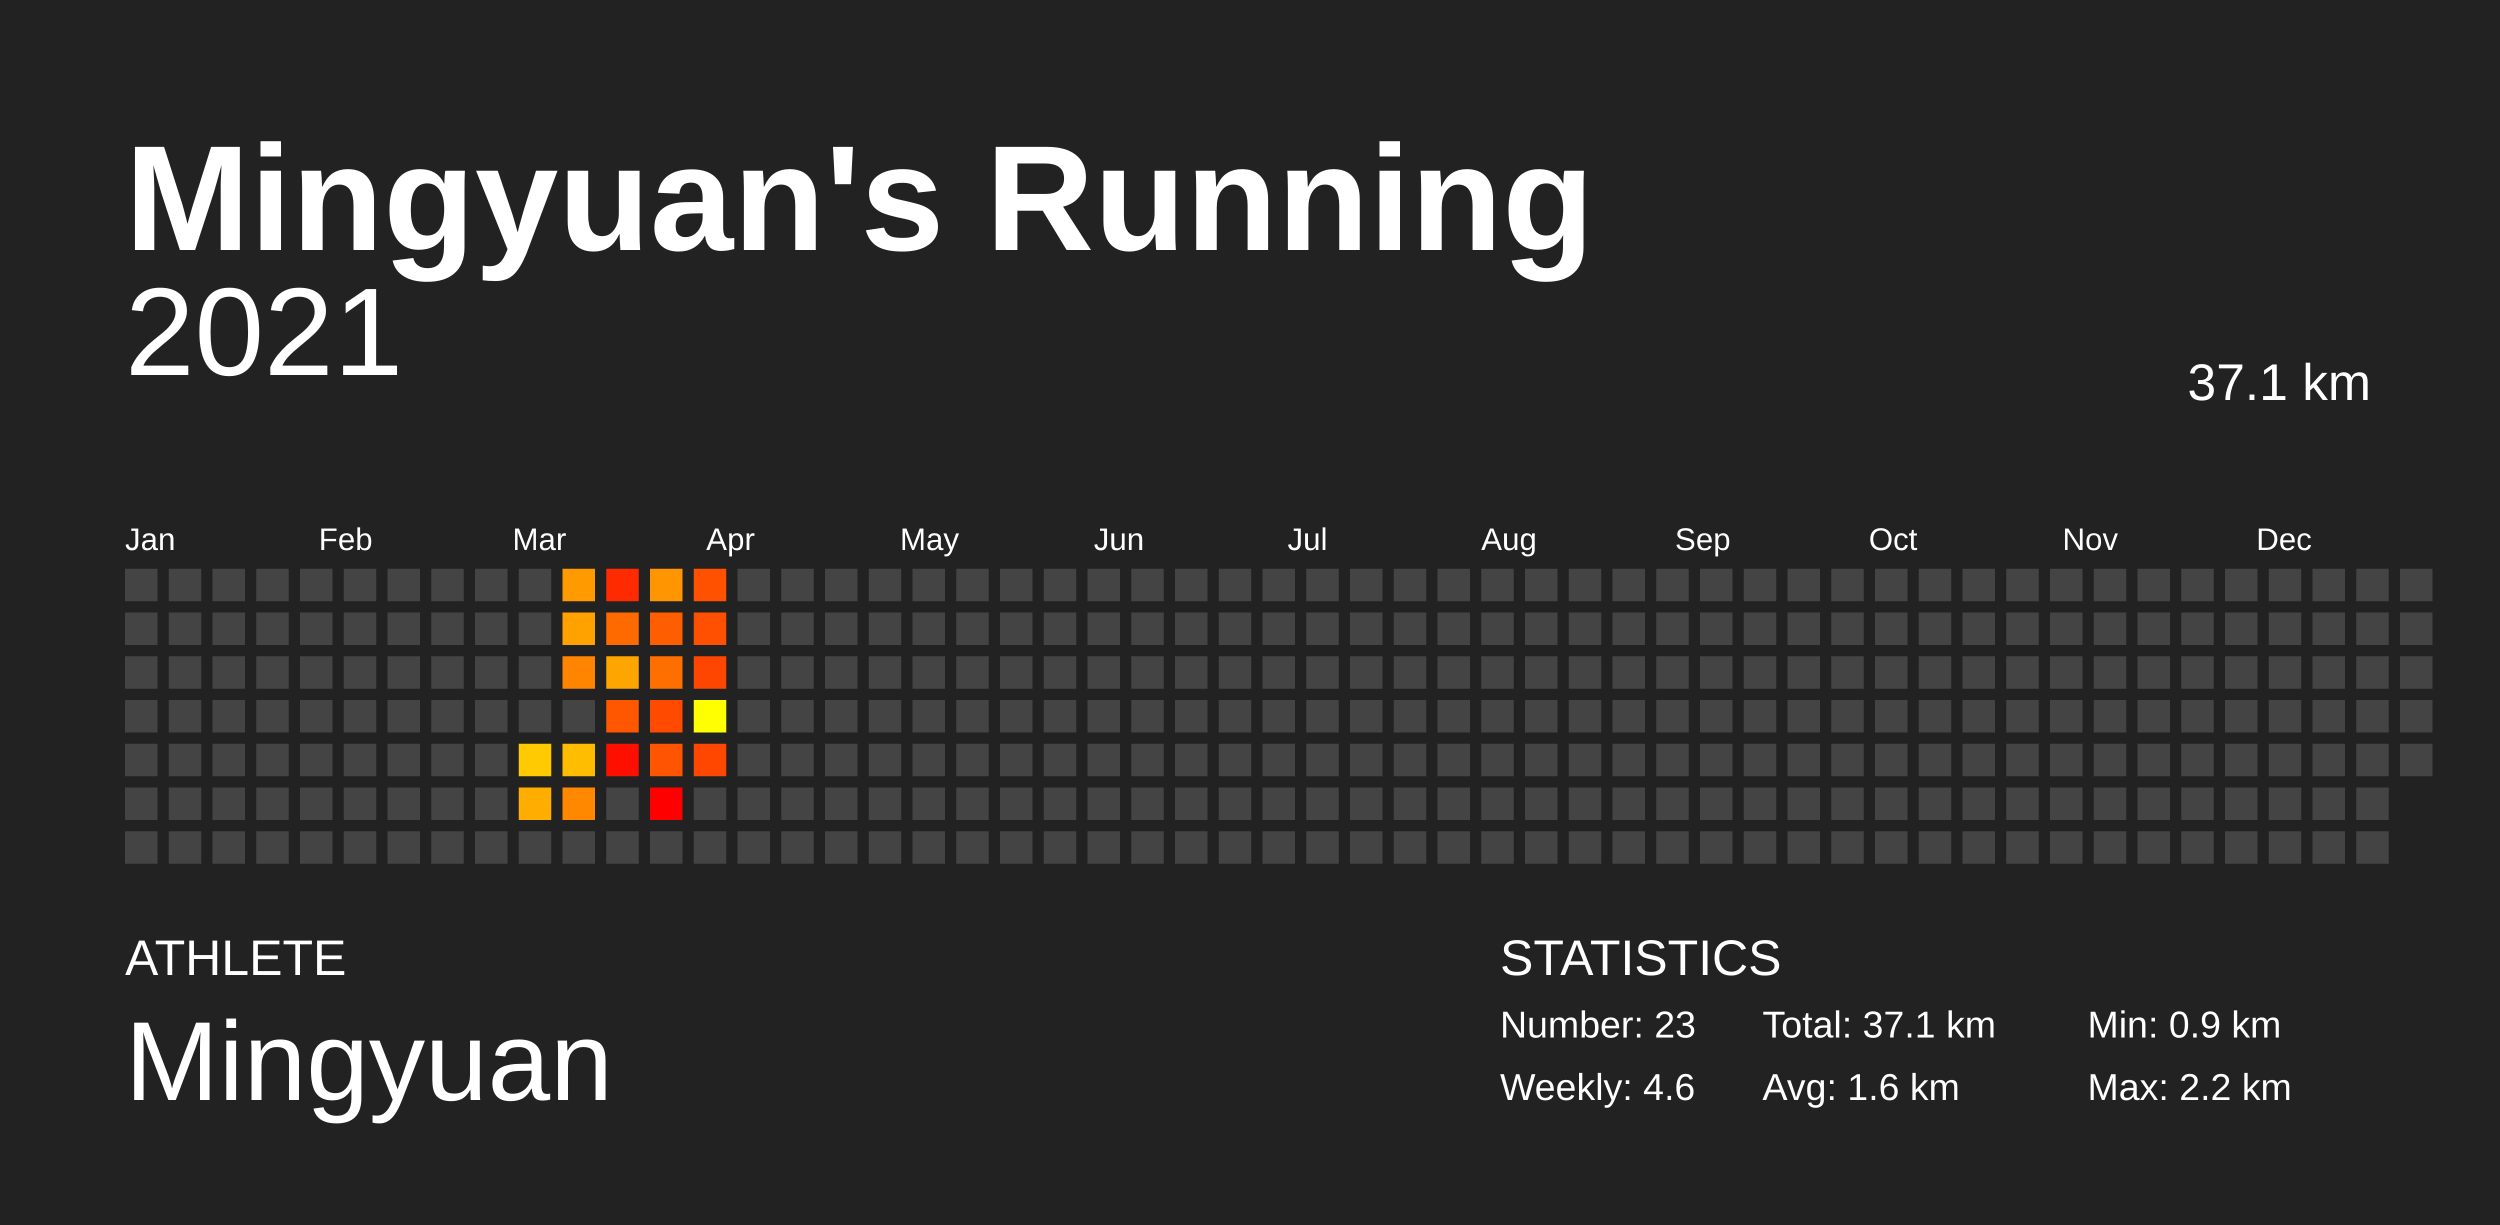
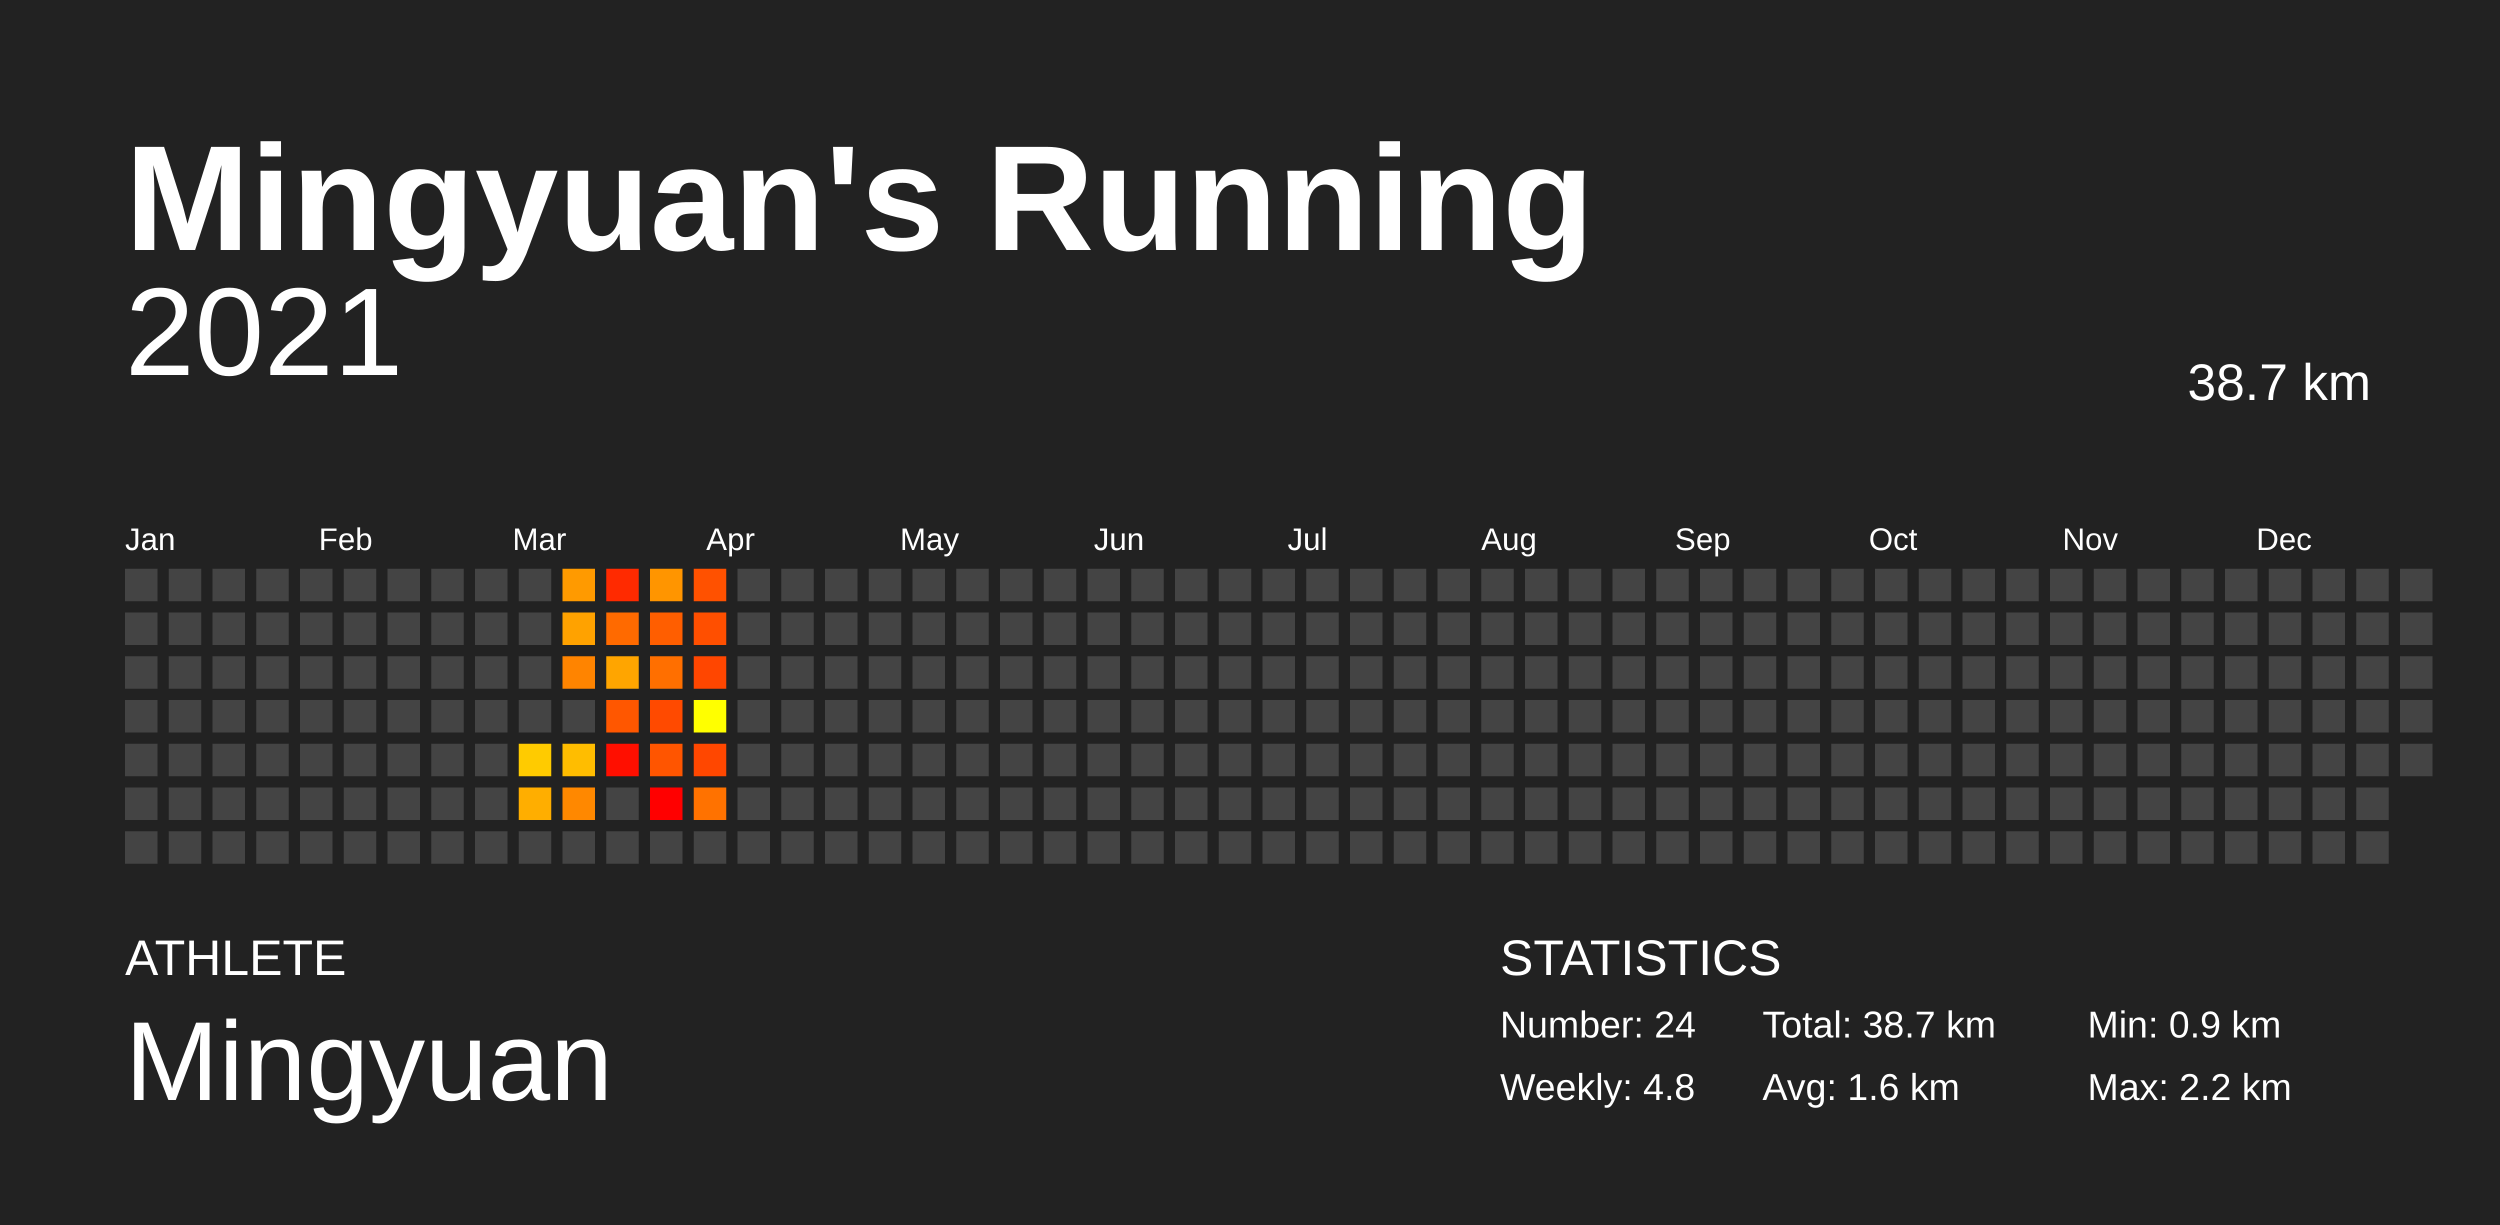
<svg xmlns="http://www.w3.org/2000/svg" baseProfile="full" height="98mm" version="1.1" viewBox="0,0,200,98" width="200mm">
  <defs />
  <rect fill="#222222" height="98" width="200" x="0" y="0" />
  <text fill="#FFFFFF" style="font-size:12px; font-family:Arial; font-weight:bold;" x="10" y="20">Mingyuan's Running</text>
  <text fill="#FFFFFF" style="font-size:4px; font-family:Arial" x="10" y="78">ATHLETE</text>
  <text fill="#FFFFFF" style="font-size:9px; font-family:Arial" x="10" y="88">Mingyuan</text>
  <text fill="#FFFFFF" style="font-size:4px; font-family:Arial" x="120" y="78">STATISTICS</text>
-   <text fill="#FFFFFF" style="font-size:3px; font-family:Arial" x="120" y="83">Number: 23</text>
-   <text fill="#FFFFFF" style="font-size:3px; font-family:Arial" x="120" y="88">Weekly: 4.6</text>
-   <text fill="#FFFFFF" style="font-size:3px; font-family:Arial" x="141" y="83">Total: 37.1 km</text>
+   <text fill="#FFFFFF" style="font-size:3px; font-family:Arial" x="120" y="83">Number: 24</text>
+   <text fill="#FFFFFF" style="font-size:3px; font-family:Arial" x="120" y="88">Weekly: 4.8</text>
+   <text fill="#FFFFFF" style="font-size:3px; font-family:Arial" x="141" y="83">Total: 38.7 km</text>
  <text fill="#FFFFFF" style="font-size:3px; font-family:Arial" x="141" y="88">Avg: 1.6 km</text>
  <text fill="#FFFFFF" style="font-size:3px; font-family:Arial" x="167" y="83">Min: 0.9 km</text>
  <text fill="#FFFFFF" style="font-size:3px; font-family:Arial" x="167" y="88">Max: 2.2 km</text>
  <text alignment-baseline="hanging" fill="#FFFFFF" style="font-size:10.0px; font-family:Arial;" x="10" y="30">2021</text>
-   <text alignment-baseline="hanging" fill="#FFFFFF" style="font-size:4.125px; font-family:Arial;" x="175" y="32">37.1 km</text>
+   <text alignment-baseline="hanging" fill="#FFFFFF" style="font-size:4.125px; font-family:Arial;" x="175" y="32">38.7 km</text>
  <text fill="#FFFFFF" style="font-size:2.5px; font-family:Arial" x="10.0" y="44">Jan</text>
  <text fill="#FFFFFF" style="font-size:2.5px; font-family:Arial" x="25.5" y="44">Feb</text>
  <text fill="#FFFFFF" style="font-size:2.5px; font-family:Arial" x="41.0" y="44">Mar</text>
  <text fill="#FFFFFF" style="font-size:2.5px; font-family:Arial" x="56.5" y="44">Apr</text>
  <text fill="#FFFFFF" style="font-size:2.5px; font-family:Arial" x="72.0" y="44">May</text>
  <text fill="#FFFFFF" style="font-size:2.5px; font-family:Arial" x="87.5" y="44">Jun</text>
  <text fill="#FFFFFF" style="font-size:2.5px; font-family:Arial" x="103.0" y="44">Jul</text>
  <text fill="#FFFFFF" style="font-size:2.5px; font-family:Arial" x="118.5" y="44">Aug</text>
  <text fill="#FFFFFF" style="font-size:2.5px; font-family:Arial" x="134.0" y="44">Sep</text>
  <text fill="#FFFFFF" style="font-size:2.5px; font-family:Arial" x="149.5" y="44">Oct</text>
  <text fill="#FFFFFF" style="font-size:2.5px; font-family:Arial" x="165.0" y="44">Nov</text>
  <text fill="#FFFFFF" style="font-size:2.5px; font-family:Arial" x="180.5" y="44">Dec</text>
  <rect fill="#444444" height="2.6" width="2.6" x="10.0" y="45.5" />
  <rect fill="#444444" height="2.6" width="2.6" x="10.0" y="49.0" />
  <rect fill="#444444" height="2.6" width="2.6" x="10.0" y="52.5" />
  <rect fill="#444444" height="2.6" width="2.6" x="10.0" y="56.0" />
  <rect fill="#444444" height="2.6" width="2.6" x="10.0" y="59.5" />
  <rect fill="#444444" height="2.6" width="2.6" x="10.0" y="63.0" />
  <rect fill="#444444" height="2.6" width="2.6" x="10.0" y="66.5" />
  <rect fill="#444444" height="2.6" width="2.6" x="13.5" y="45.5" />
  <rect fill="#444444" height="2.6" width="2.6" x="13.5" y="49.0" />
  <rect fill="#444444" height="2.6" width="2.6" x="13.5" y="52.5" />
  <rect fill="#444444" height="2.6" width="2.6" x="13.5" y="56.0" />
  <rect fill="#444444" height="2.6" width="2.6" x="13.5" y="59.5" />
  <rect fill="#444444" height="2.6" width="2.6" x="13.5" y="63.0" />
  <rect fill="#444444" height="2.6" width="2.6" x="13.5" y="66.5" />
  <rect fill="#444444" height="2.6" width="2.6" x="17.0" y="45.5" />
  <rect fill="#444444" height="2.6" width="2.6" x="17.0" y="49.0" />
  <rect fill="#444444" height="2.6" width="2.6" x="17.0" y="52.5" />
  <rect fill="#444444" height="2.6" width="2.6" x="17.0" y="56.0" />
  <rect fill="#444444" height="2.6" width="2.6" x="17.0" y="59.5" />
  <rect fill="#444444" height="2.6" width="2.6" x="17.0" y="63.0" />
  <rect fill="#444444" height="2.6" width="2.6" x="17.0" y="66.5" />
  <rect fill="#444444" height="2.6" width="2.6" x="20.5" y="45.5" />
  <rect fill="#444444" height="2.6" width="2.6" x="20.5" y="49.0" />
  <rect fill="#444444" height="2.6" width="2.6" x="20.5" y="52.5" />
  <rect fill="#444444" height="2.6" width="2.6" x="20.5" y="56.0" />
  <rect fill="#444444" height="2.6" width="2.6" x="20.5" y="59.5" />
  <rect fill="#444444" height="2.6" width="2.6" x="20.5" y="63.0" />
  <rect fill="#444444" height="2.6" width="2.6" x="20.5" y="66.5" />
  <rect fill="#444444" height="2.6" width="2.6" x="24.0" y="45.5" />
  <rect fill="#444444" height="2.6" width="2.6" x="24.0" y="49.0" />
  <rect fill="#444444" height="2.6" width="2.6" x="24.0" y="52.5" />
  <rect fill="#444444" height="2.6" width="2.6" x="24.0" y="56.0" />
  <rect fill="#444444" height="2.6" width="2.6" x="24.0" y="59.5" />
  <rect fill="#444444" height="2.6" width="2.6" x="24.0" y="63.0" />
  <rect fill="#444444" height="2.6" width="2.6" x="24.0" y="66.5" />
  <rect fill="#444444" height="2.6" width="2.6" x="27.5" y="45.5" />
  <rect fill="#444444" height="2.6" width="2.6" x="27.5" y="49.0" />
  <rect fill="#444444" height="2.6" width="2.6" x="27.5" y="52.5" />
  <rect fill="#444444" height="2.6" width="2.6" x="27.5" y="56.0" />
  <rect fill="#444444" height="2.6" width="2.6" x="27.5" y="59.5" />
  <rect fill="#444444" height="2.6" width="2.6" x="27.5" y="63.0" />
  <rect fill="#444444" height="2.6" width="2.6" x="27.5" y="66.5" />
  <rect fill="#444444" height="2.6" width="2.6" x="31.0" y="45.5" />
  <rect fill="#444444" height="2.6" width="2.6" x="31.0" y="49.0" />
  <rect fill="#444444" height="2.6" width="2.6" x="31.0" y="52.5" />
  <rect fill="#444444" height="2.6" width="2.6" x="31.0" y="56.0" />
  <rect fill="#444444" height="2.6" width="2.6" x="31.0" y="59.5" />
  <rect fill="#444444" height="2.6" width="2.6" x="31.0" y="63.0" />
  <rect fill="#444444" height="2.6" width="2.6" x="31.0" y="66.5" />
  <rect fill="#444444" height="2.6" width="2.6" x="34.5" y="45.5" />
  <rect fill="#444444" height="2.6" width="2.6" x="34.5" y="49.0" />
  <rect fill="#444444" height="2.6" width="2.6" x="34.5" y="52.5" />
  <rect fill="#444444" height="2.6" width="2.6" x="34.5" y="56.0" />
  <rect fill="#444444" height="2.6" width="2.6" x="34.5" y="59.5" />
  <rect fill="#444444" height="2.6" width="2.6" x="34.5" y="63.0" />
  <rect fill="#444444" height="2.6" width="2.6" x="34.5" y="66.5" />
  <rect fill="#444444" height="2.6" width="2.6" x="38.0" y="45.5" />
  <rect fill="#444444" height="2.6" width="2.6" x="38.0" y="49.0" />
  <rect fill="#444444" height="2.6" width="2.6" x="38.0" y="52.5" />
  <rect fill="#444444" height="2.6" width="2.6" x="38.0" y="56.0" />
  <rect fill="#444444" height="2.6" width="2.6" x="38.0" y="59.5" />
  <rect fill="#444444" height="2.6" width="2.6" x="38.0" y="63.0" />
  <rect fill="#444444" height="2.6" width="2.6" x="38.0" y="66.5" />
  <rect fill="#444444" height="2.6" width="2.6" x="41.5" y="45.5" />
  <rect fill="#444444" height="2.6" width="2.6" x="41.5" y="49.0" />
  <rect fill="#444444" height="2.6" width="2.6" x="41.5" y="52.5" />
  <rect fill="#444444" height="2.6" width="2.6" x="41.5" y="56.0" />
  <rect fill="#ffcb00" height="2.6" width="2.6" x="41.5" y="59.5" />
  <rect fill="#ffae00" height="2.6" width="2.6" x="41.5" y="63.0" />
  <rect fill="#444444" height="2.6" width="2.6" x="41.5" y="66.5" />
  <rect fill="#ff9a00" height="2.6" width="2.6" x="45.0" y="45.5" />
  <rect fill="#ffa200" height="2.6" width="2.6" x="45.0" y="49.0" />
  <rect fill="#ff8400" height="2.6" width="2.6" x="45.0" y="52.5" />
  <rect fill="#444444" height="2.6" width="2.6" x="45.0" y="56.0" />
  <rect fill="#ffbd00" height="2.6" width="2.6" x="45.0" y="59.5" />
  <rect fill="#ff8800" height="2.6" width="2.6" x="45.0" y="63.0" />
  <rect fill="#444444" height="2.6" width="2.6" x="45.0" y="66.5" />
  <rect fill="#ff2a00" height="2.6" width="2.6" x="48.5" y="45.5" />
  <rect fill="#ff6a00" height="2.6" width="2.6" x="48.5" y="49.0" />
  <rect fill="#ffa500" height="2.6" width="2.6" x="48.5" y="52.5" />
  <rect fill="#ff5700" height="2.6" width="2.6" x="48.5" y="56.0" />
  <rect fill="#ff0f00" height="2.6" width="2.6" x="48.5" y="59.5" />
  <rect fill="#444444" height="2.6" width="2.6" x="48.5" y="63.0" />
  <rect fill="#444444" height="2.6" width="2.6" x="48.5" y="66.5" />
  <rect fill="#ff9500" height="2.6" width="2.6" x="52.0" y="45.5" />
  <rect fill="#ff5e00" height="2.6" width="2.6" x="52.0" y="49.0" />
  <rect fill="#ff6f00" height="2.6" width="2.6" x="52.0" y="52.5" />
  <rect fill="#ff4a00" height="2.6" width="2.6" x="52.0" y="56.0" />
  <rect fill="#ff5500" height="2.6" width="2.6" x="52.0" y="59.5" />
  <rect fill="#ff0000" height="2.6" width="2.6" x="52.0" y="63.0" />
  <rect fill="#444444" height="2.6" width="2.6" x="52.0" y="66.5" />
  <rect fill="#ff5100" height="2.6" width="2.6" x="55.5" y="45.5" />
  <rect fill="#ff4f00" height="2.6" width="2.6" x="55.5" y="49.0" />
  <rect fill="#ff4600" height="2.6" width="2.6" x="55.5" y="52.5" />
  <rect fill="#ffff00" height="2.6" width="2.6" x="55.5" y="56.0" />
  <rect fill="#ff4700" height="2.6" width="2.6" x="55.5" y="59.5" />
-   <rect fill="#444444" height="2.6" width="2.6" x="55.5" y="63.0" />
+   <rect fill="#ff7200" height="2.6" width="2.6" x="55.5" y="63.0" />
  <rect fill="#444444" height="2.6" width="2.6" x="55.5" y="66.5" />
  <rect fill="#444444" height="2.6" width="2.6" x="59.0" y="45.5" />
  <rect fill="#444444" height="2.6" width="2.6" x="59.0" y="49.0" />
  <rect fill="#444444" height="2.6" width="2.6" x="59.0" y="52.5" />
  <rect fill="#444444" height="2.6" width="2.6" x="59.0" y="56.0" />
  <rect fill="#444444" height="2.6" width="2.6" x="59.0" y="59.5" />
  <rect fill="#444444" height="2.6" width="2.6" x="59.0" y="63.0" />
  <rect fill="#444444" height="2.6" width="2.6" x="59.0" y="66.5" />
  <rect fill="#444444" height="2.6" width="2.6" x="62.5" y="45.5" />
  <rect fill="#444444" height="2.6" width="2.6" x="62.5" y="49.0" />
  <rect fill="#444444" height="2.6" width="2.6" x="62.5" y="52.5" />
  <rect fill="#444444" height="2.6" width="2.6" x="62.5" y="56.0" />
  <rect fill="#444444" height="2.6" width="2.6" x="62.5" y="59.5" />
  <rect fill="#444444" height="2.6" width="2.6" x="62.5" y="63.0" />
  <rect fill="#444444" height="2.6" width="2.6" x="62.5" y="66.5" />
  <rect fill="#444444" height="2.6" width="2.6" x="66.0" y="45.5" />
  <rect fill="#444444" height="2.6" width="2.6" x="66.0" y="49.0" />
  <rect fill="#444444" height="2.6" width="2.6" x="66.0" y="52.5" />
  <rect fill="#444444" height="2.6" width="2.6" x="66.0" y="56.0" />
  <rect fill="#444444" height="2.6" width="2.6" x="66.0" y="59.5" />
  <rect fill="#444444" height="2.6" width="2.6" x="66.0" y="63.0" />
  <rect fill="#444444" height="2.6" width="2.6" x="66.0" y="66.5" />
  <rect fill="#444444" height="2.6" width="2.6" x="69.5" y="45.5" />
  <rect fill="#444444" height="2.6" width="2.6" x="69.5" y="49.0" />
  <rect fill="#444444" height="2.6" width="2.6" x="69.5" y="52.5" />
  <rect fill="#444444" height="2.6" width="2.6" x="69.5" y="56.0" />
  <rect fill="#444444" height="2.6" width="2.6" x="69.5" y="59.5" />
  <rect fill="#444444" height="2.6" width="2.6" x="69.5" y="63.0" />
  <rect fill="#444444" height="2.6" width="2.6" x="69.5" y="66.5" />
  <rect fill="#444444" height="2.6" width="2.6" x="73.0" y="45.5" />
  <rect fill="#444444" height="2.6" width="2.6" x="73.0" y="49.0" />
  <rect fill="#444444" height="2.6" width="2.6" x="73.0" y="52.5" />
  <rect fill="#444444" height="2.6" width="2.6" x="73.0" y="56.0" />
  <rect fill="#444444" height="2.6" width="2.6" x="73.0" y="59.5" />
  <rect fill="#444444" height="2.6" width="2.6" x="73.0" y="63.0" />
  <rect fill="#444444" height="2.6" width="2.6" x="73.0" y="66.5" />
  <rect fill="#444444" height="2.6" width="2.6" x="76.5" y="45.5" />
  <rect fill="#444444" height="2.6" width="2.6" x="76.5" y="49.0" />
  <rect fill="#444444" height="2.6" width="2.6" x="76.5" y="52.5" />
  <rect fill="#444444" height="2.6" width="2.6" x="76.5" y="56.0" />
  <rect fill="#444444" height="2.6" width="2.6" x="76.5" y="59.5" />
  <rect fill="#444444" height="2.6" width="2.6" x="76.5" y="63.0" />
  <rect fill="#444444" height="2.6" width="2.6" x="76.5" y="66.5" />
  <rect fill="#444444" height="2.6" width="2.6" x="80.0" y="45.5" />
  <rect fill="#444444" height="2.6" width="2.6" x="80.0" y="49.0" />
  <rect fill="#444444" height="2.6" width="2.6" x="80.0" y="52.5" />
  <rect fill="#444444" height="2.6" width="2.6" x="80.0" y="56.0" />
  <rect fill="#444444" height="2.6" width="2.6" x="80.0" y="59.5" />
  <rect fill="#444444" height="2.6" width="2.6" x="80.0" y="63.0" />
  <rect fill="#444444" height="2.6" width="2.6" x="80.0" y="66.5" />
  <rect fill="#444444" height="2.6" width="2.6" x="83.5" y="45.5" />
  <rect fill="#444444" height="2.6" width="2.6" x="83.5" y="49.0" />
  <rect fill="#444444" height="2.6" width="2.6" x="83.5" y="52.5" />
  <rect fill="#444444" height="2.6" width="2.6" x="83.5" y="56.0" />
  <rect fill="#444444" height="2.6" width="2.6" x="83.5" y="59.5" />
  <rect fill="#444444" height="2.6" width="2.6" x="83.5" y="63.0" />
  <rect fill="#444444" height="2.6" width="2.6" x="83.5" y="66.5" />
  <rect fill="#444444" height="2.6" width="2.6" x="87.0" y="45.5" />
  <rect fill="#444444" height="2.6" width="2.6" x="87.0" y="49.0" />
  <rect fill="#444444" height="2.6" width="2.6" x="87.0" y="52.5" />
  <rect fill="#444444" height="2.6" width="2.6" x="87.0" y="56.0" />
  <rect fill="#444444" height="2.6" width="2.6" x="87.0" y="59.5" />
  <rect fill="#444444" height="2.6" width="2.6" x="87.0" y="63.0" />
  <rect fill="#444444" height="2.6" width="2.6" x="87.0" y="66.5" />
  <rect fill="#444444" height="2.6" width="2.6" x="90.5" y="45.5" />
  <rect fill="#444444" height="2.6" width="2.6" x="90.5" y="49.0" />
  <rect fill="#444444" height="2.6" width="2.6" x="90.5" y="52.5" />
  <rect fill="#444444" height="2.6" width="2.6" x="90.5" y="56.0" />
  <rect fill="#444444" height="2.6" width="2.6" x="90.5" y="59.5" />
  <rect fill="#444444" height="2.6" width="2.6" x="90.5" y="63.0" />
  <rect fill="#444444" height="2.6" width="2.6" x="90.5" y="66.5" />
  <rect fill="#444444" height="2.6" width="2.6" x="94.0" y="45.5" />
  <rect fill="#444444" height="2.6" width="2.6" x="94.0" y="49.0" />
  <rect fill="#444444" height="2.6" width="2.6" x="94.0" y="52.5" />
  <rect fill="#444444" height="2.6" width="2.6" x="94.0" y="56.0" />
  <rect fill="#444444" height="2.6" width="2.6" x="94.0" y="59.5" />
  <rect fill="#444444" height="2.6" width="2.6" x="94.0" y="63.0" />
  <rect fill="#444444" height="2.6" width="2.6" x="94.0" y="66.5" />
  <rect fill="#444444" height="2.6" width="2.6" x="97.5" y="45.5" />
  <rect fill="#444444" height="2.6" width="2.6" x="97.5" y="49.0" />
  <rect fill="#444444" height="2.6" width="2.6" x="97.5" y="52.5" />
  <rect fill="#444444" height="2.6" width="2.6" x="97.5" y="56.0" />
  <rect fill="#444444" height="2.6" width="2.6" x="97.5" y="59.5" />
  <rect fill="#444444" height="2.6" width="2.6" x="97.5" y="63.0" />
  <rect fill="#444444" height="2.6" width="2.6" x="97.5" y="66.5" />
  <rect fill="#444444" height="2.6" width="2.6" x="101.0" y="45.5" />
  <rect fill="#444444" height="2.6" width="2.6" x="101.0" y="49.0" />
  <rect fill="#444444" height="2.6" width="2.6" x="101.0" y="52.5" />
  <rect fill="#444444" height="2.6" width="2.6" x="101.0" y="56.0" />
  <rect fill="#444444" height="2.6" width="2.6" x="101.0" y="59.5" />
  <rect fill="#444444" height="2.6" width="2.6" x="101.0" y="63.0" />
  <rect fill="#444444" height="2.6" width="2.6" x="101.0" y="66.5" />
  <rect fill="#444444" height="2.6" width="2.6" x="104.5" y="45.5" />
  <rect fill="#444444" height="2.6" width="2.6" x="104.5" y="49.0" />
  <rect fill="#444444" height="2.6" width="2.6" x="104.5" y="52.5" />
  <rect fill="#444444" height="2.6" width="2.6" x="104.5" y="56.0" />
  <rect fill="#444444" height="2.6" width="2.6" x="104.5" y="59.5" />
  <rect fill="#444444" height="2.6" width="2.6" x="104.5" y="63.0" />
  <rect fill="#444444" height="2.6" width="2.6" x="104.5" y="66.5" />
  <rect fill="#444444" height="2.6" width="2.6" x="108.0" y="45.5" />
  <rect fill="#444444" height="2.6" width="2.6" x="108.0" y="49.0" />
  <rect fill="#444444" height="2.6" width="2.6" x="108.0" y="52.5" />
  <rect fill="#444444" height="2.6" width="2.6" x="108.0" y="56.0" />
  <rect fill="#444444" height="2.6" width="2.6" x="108.0" y="59.5" />
  <rect fill="#444444" height="2.6" width="2.6" x="108.0" y="63.0" />
  <rect fill="#444444" height="2.6" width="2.6" x="108.0" y="66.5" />
  <rect fill="#444444" height="2.6" width="2.6" x="111.5" y="45.5" />
  <rect fill="#444444" height="2.6" width="2.6" x="111.5" y="49.0" />
  <rect fill="#444444" height="2.6" width="2.6" x="111.5" y="52.5" />
  <rect fill="#444444" height="2.6" width="2.6" x="111.5" y="56.0" />
  <rect fill="#444444" height="2.6" width="2.6" x="111.5" y="59.5" />
  <rect fill="#444444" height="2.6" width="2.6" x="111.5" y="63.0" />
  <rect fill="#444444" height="2.6" width="2.6" x="111.5" y="66.5" />
  <rect fill="#444444" height="2.6" width="2.6" x="115.0" y="45.5" />
  <rect fill="#444444" height="2.6" width="2.6" x="115.0" y="49.0" />
  <rect fill="#444444" height="2.6" width="2.6" x="115.0" y="52.5" />
  <rect fill="#444444" height="2.6" width="2.6" x="115.0" y="56.0" />
  <rect fill="#444444" height="2.6" width="2.6" x="115.0" y="59.5" />
  <rect fill="#444444" height="2.6" width="2.6" x="115.0" y="63.0" />
  <rect fill="#444444" height="2.6" width="2.6" x="115.0" y="66.5" />
  <rect fill="#444444" height="2.6" width="2.6" x="118.5" y="45.5" />
  <rect fill="#444444" height="2.6" width="2.6" x="118.5" y="49.0" />
  <rect fill="#444444" height="2.6" width="2.6" x="118.5" y="52.5" />
  <rect fill="#444444" height="2.6" width="2.6" x="118.5" y="56.0" />
  <rect fill="#444444" height="2.6" width="2.6" x="118.5" y="59.5" />
  <rect fill="#444444" height="2.6" width="2.6" x="118.5" y="63.0" />
  <rect fill="#444444" height="2.6" width="2.6" x="118.5" y="66.5" />
  <rect fill="#444444" height="2.6" width="2.6" x="122.0" y="45.5" />
  <rect fill="#444444" height="2.6" width="2.6" x="122.0" y="49.0" />
  <rect fill="#444444" height="2.6" width="2.6" x="122.0" y="52.5" />
  <rect fill="#444444" height="2.6" width="2.6" x="122.0" y="56.0" />
  <rect fill="#444444" height="2.6" width="2.6" x="122.0" y="59.5" />
  <rect fill="#444444" height="2.6" width="2.6" x="122.0" y="63.0" />
  <rect fill="#444444" height="2.6" width="2.6" x="122.0" y="66.5" />
  <rect fill="#444444" height="2.6" width="2.6" x="125.5" y="45.5" />
  <rect fill="#444444" height="2.6" width="2.6" x="125.5" y="49.0" />
  <rect fill="#444444" height="2.6" width="2.6" x="125.5" y="52.5" />
  <rect fill="#444444" height="2.6" width="2.6" x="125.5" y="56.0" />
  <rect fill="#444444" height="2.6" width="2.6" x="125.5" y="59.5" />
  <rect fill="#444444" height="2.6" width="2.6" x="125.5" y="63.0" />
  <rect fill="#444444" height="2.6" width="2.6" x="125.5" y="66.5" />
  <rect fill="#444444" height="2.6" width="2.6" x="129.0" y="45.5" />
  <rect fill="#444444" height="2.6" width="2.6" x="129.0" y="49.0" />
  <rect fill="#444444" height="2.6" width="2.6" x="129.0" y="52.5" />
  <rect fill="#444444" height="2.6" width="2.6" x="129.0" y="56.0" />
  <rect fill="#444444" height="2.6" width="2.6" x="129.0" y="59.5" />
  <rect fill="#444444" height="2.6" width="2.6" x="129.0" y="63.0" />
  <rect fill="#444444" height="2.6" width="2.6" x="129.0" y="66.5" />
  <rect fill="#444444" height="2.6" width="2.6" x="132.5" y="45.5" />
  <rect fill="#444444" height="2.6" width="2.6" x="132.5" y="49.0" />
  <rect fill="#444444" height="2.6" width="2.6" x="132.5" y="52.5" />
  <rect fill="#444444" height="2.6" width="2.6" x="132.5" y="56.0" />
  <rect fill="#444444" height="2.6" width="2.6" x="132.5" y="59.5" />
  <rect fill="#444444" height="2.6" width="2.6" x="132.5" y="63.0" />
  <rect fill="#444444" height="2.6" width="2.6" x="132.5" y="66.5" />
  <rect fill="#444444" height="2.6" width="2.6" x="136.0" y="45.5" />
  <rect fill="#444444" height="2.6" width="2.6" x="136.0" y="49.0" />
  <rect fill="#444444" height="2.6" width="2.6" x="136.0" y="52.5" />
  <rect fill="#444444" height="2.6" width="2.6" x="136.0" y="56.0" />
  <rect fill="#444444" height="2.6" width="2.6" x="136.0" y="59.5" />
  <rect fill="#444444" height="2.6" width="2.6" x="136.0" y="63.0" />
  <rect fill="#444444" height="2.6" width="2.6" x="136.0" y="66.5" />
  <rect fill="#444444" height="2.6" width="2.6" x="139.5" y="45.5" />
  <rect fill="#444444" height="2.6" width="2.6" x="139.5" y="49.0" />
  <rect fill="#444444" height="2.6" width="2.6" x="139.5" y="52.5" />
  <rect fill="#444444" height="2.6" width="2.6" x="139.5" y="56.0" />
  <rect fill="#444444" height="2.6" width="2.6" x="139.5" y="59.5" />
  <rect fill="#444444" height="2.6" width="2.6" x="139.5" y="63.0" />
  <rect fill="#444444" height="2.6" width="2.6" x="139.5" y="66.5" />
  <rect fill="#444444" height="2.6" width="2.6" x="143.0" y="45.5" />
  <rect fill="#444444" height="2.6" width="2.6" x="143.0" y="49.0" />
  <rect fill="#444444" height="2.6" width="2.6" x="143.0" y="52.5" />
  <rect fill="#444444" height="2.6" width="2.6" x="143.0" y="56.0" />
  <rect fill="#444444" height="2.6" width="2.6" x="143.0" y="59.5" />
  <rect fill="#444444" height="2.6" width="2.6" x="143.0" y="63.0" />
  <rect fill="#444444" height="2.6" width="2.6" x="143.0" y="66.5" />
  <rect fill="#444444" height="2.6" width="2.6" x="146.5" y="45.5" />
  <rect fill="#444444" height="2.6" width="2.6" x="146.5" y="49.0" />
  <rect fill="#444444" height="2.6" width="2.6" x="146.5" y="52.5" />
  <rect fill="#444444" height="2.6" width="2.6" x="146.5" y="56.0" />
  <rect fill="#444444" height="2.6" width="2.6" x="146.5" y="59.5" />
  <rect fill="#444444" height="2.6" width="2.6" x="146.5" y="63.0" />
  <rect fill="#444444" height="2.6" width="2.6" x="146.5" y="66.5" />
  <rect fill="#444444" height="2.6" width="2.6" x="150.0" y="45.5" />
  <rect fill="#444444" height="2.6" width="2.6" x="150.0" y="49.0" />
  <rect fill="#444444" height="2.6" width="2.6" x="150.0" y="52.5" />
  <rect fill="#444444" height="2.6" width="2.6" x="150.0" y="56.0" />
  <rect fill="#444444" height="2.6" width="2.6" x="150.0" y="59.5" />
  <rect fill="#444444" height="2.6" width="2.6" x="150.0" y="63.0" />
  <rect fill="#444444" height="2.6" width="2.6" x="150.0" y="66.5" />
  <rect fill="#444444" height="2.6" width="2.6" x="153.5" y="45.5" />
  <rect fill="#444444" height="2.6" width="2.6" x="153.5" y="49.0" />
  <rect fill="#444444" height="2.6" width="2.6" x="153.5" y="52.5" />
  <rect fill="#444444" height="2.6" width="2.6" x="153.5" y="56.0" />
  <rect fill="#444444" height="2.6" width="2.6" x="153.5" y="59.5" />
  <rect fill="#444444" height="2.6" width="2.6" x="153.5" y="63.0" />
  <rect fill="#444444" height="2.6" width="2.6" x="153.5" y="66.5" />
  <rect fill="#444444" height="2.6" width="2.6" x="157.0" y="45.5" />
  <rect fill="#444444" height="2.6" width="2.6" x="157.0" y="49.0" />
  <rect fill="#444444" height="2.6" width="2.6" x="157.0" y="52.5" />
  <rect fill="#444444" height="2.6" width="2.6" x="157.0" y="56.0" />
  <rect fill="#444444" height="2.6" width="2.6" x="157.0" y="59.5" />
  <rect fill="#444444" height="2.6" width="2.6" x="157.0" y="63.0" />
  <rect fill="#444444" height="2.6" width="2.6" x="157.0" y="66.5" />
  <rect fill="#444444" height="2.6" width="2.6" x="160.5" y="45.5" />
  <rect fill="#444444" height="2.6" width="2.6" x="160.5" y="49.0" />
  <rect fill="#444444" height="2.6" width="2.6" x="160.5" y="52.5" />
  <rect fill="#444444" height="2.6" width="2.6" x="160.5" y="56.0" />
  <rect fill="#444444" height="2.6" width="2.6" x="160.5" y="59.5" />
  <rect fill="#444444" height="2.6" width="2.6" x="160.5" y="63.0" />
  <rect fill="#444444" height="2.6" width="2.6" x="160.5" y="66.5" />
  <rect fill="#444444" height="2.6" width="2.6" x="164.0" y="45.5" />
  <rect fill="#444444" height="2.6" width="2.6" x="164.0" y="49.0" />
  <rect fill="#444444" height="2.6" width="2.6" x="164.0" y="52.5" />
  <rect fill="#444444" height="2.6" width="2.6" x="164.0" y="56.0" />
  <rect fill="#444444" height="2.6" width="2.6" x="164.0" y="59.5" />
  <rect fill="#444444" height="2.6" width="2.6" x="164.0" y="63.0" />
  <rect fill="#444444" height="2.6" width="2.6" x="164.0" y="66.5" />
  <rect fill="#444444" height="2.6" width="2.6" x="167.5" y="45.5" />
  <rect fill="#444444" height="2.6" width="2.6" x="167.5" y="49.0" />
  <rect fill="#444444" height="2.6" width="2.6" x="167.5" y="52.5" />
  <rect fill="#444444" height="2.6" width="2.6" x="167.5" y="56.0" />
  <rect fill="#444444" height="2.6" width="2.6" x="167.5" y="59.5" />
  <rect fill="#444444" height="2.6" width="2.6" x="167.5" y="63.0" />
  <rect fill="#444444" height="2.6" width="2.6" x="167.5" y="66.5" />
  <rect fill="#444444" height="2.6" width="2.6" x="171.0" y="45.5" />
  <rect fill="#444444" height="2.6" width="2.6" x="171.0" y="49.0" />
  <rect fill="#444444" height="2.6" width="2.6" x="171.0" y="52.5" />
  <rect fill="#444444" height="2.6" width="2.6" x="171.0" y="56.0" />
  <rect fill="#444444" height="2.6" width="2.6" x="171.0" y="59.5" />
  <rect fill="#444444" height="2.6" width="2.6" x="171.0" y="63.0" />
  <rect fill="#444444" height="2.6" width="2.6" x="171.0" y="66.5" />
  <rect fill="#444444" height="2.6" width="2.6" x="174.5" y="45.5" />
  <rect fill="#444444" height="2.6" width="2.6" x="174.5" y="49.0" />
  <rect fill="#444444" height="2.6" width="2.6" x="174.5" y="52.5" />
  <rect fill="#444444" height="2.6" width="2.6" x="174.5" y="56.0" />
  <rect fill="#444444" height="2.6" width="2.6" x="174.5" y="59.5" />
  <rect fill="#444444" height="2.6" width="2.6" x="174.5" y="63.0" />
  <rect fill="#444444" height="2.6" width="2.6" x="174.5" y="66.5" />
  <rect fill="#444444" height="2.6" width="2.6" x="178.0" y="45.5" />
  <rect fill="#444444" height="2.6" width="2.6" x="178.0" y="49.0" />
  <rect fill="#444444" height="2.6" width="2.6" x="178.0" y="52.5" />
  <rect fill="#444444" height="2.6" width="2.6" x="178.0" y="56.0" />
  <rect fill="#444444" height="2.6" width="2.6" x="178.0" y="59.5" />
  <rect fill="#444444" height="2.6" width="2.6" x="178.0" y="63.0" />
  <rect fill="#444444" height="2.6" width="2.6" x="178.0" y="66.5" />
  <rect fill="#444444" height="2.6" width="2.6" x="181.5" y="45.5" />
  <rect fill="#444444" height="2.6" width="2.6" x="181.5" y="49.0" />
  <rect fill="#444444" height="2.6" width="2.6" x="181.5" y="52.5" />
  <rect fill="#444444" height="2.6" width="2.6" x="181.5" y="56.0" />
  <rect fill="#444444" height="2.6" width="2.6" x="181.5" y="59.5" />
  <rect fill="#444444" height="2.6" width="2.6" x="181.5" y="63.0" />
  <rect fill="#444444" height="2.6" width="2.6" x="181.5" y="66.5" />
  <rect fill="#444444" height="2.6" width="2.6" x="185.0" y="45.5" />
  <rect fill="#444444" height="2.6" width="2.6" x="185.0" y="49.0" />
  <rect fill="#444444" height="2.6" width="2.6" x="185.0" y="52.5" />
  <rect fill="#444444" height="2.6" width="2.6" x="185.0" y="56.0" />
  <rect fill="#444444" height="2.6" width="2.6" x="185.0" y="59.5" />
  <rect fill="#444444" height="2.6" width="2.6" x="185.0" y="63.0" />
  <rect fill="#444444" height="2.6" width="2.6" x="185.0" y="66.5" />
  <rect fill="#444444" height="2.6" width="2.6" x="188.5" y="45.5" />
  <rect fill="#444444" height="2.6" width="2.6" x="188.5" y="49.0" />
  <rect fill="#444444" height="2.6" width="2.6" x="188.5" y="52.5" />
  <rect fill="#444444" height="2.6" width="2.6" x="188.5" y="56.0" />
  <rect fill="#444444" height="2.6" width="2.6" x="188.5" y="59.5" />
  <rect fill="#444444" height="2.6" width="2.6" x="188.5" y="63.0" />
  <rect fill="#444444" height="2.6" width="2.6" x="188.5" y="66.5" />
  <rect fill="#444444" height="2.6" width="2.6" x="192.0" y="45.5" />
  <rect fill="#444444" height="2.6" width="2.6" x="192.0" y="49.0" />
  <rect fill="#444444" height="2.6" width="2.6" x="192.0" y="52.5" />
  <rect fill="#444444" height="2.6" width="2.6" x="192.0" y="56.0" />
  <rect fill="#444444" height="2.6" width="2.6" x="192.0" y="59.5" />
</svg>
